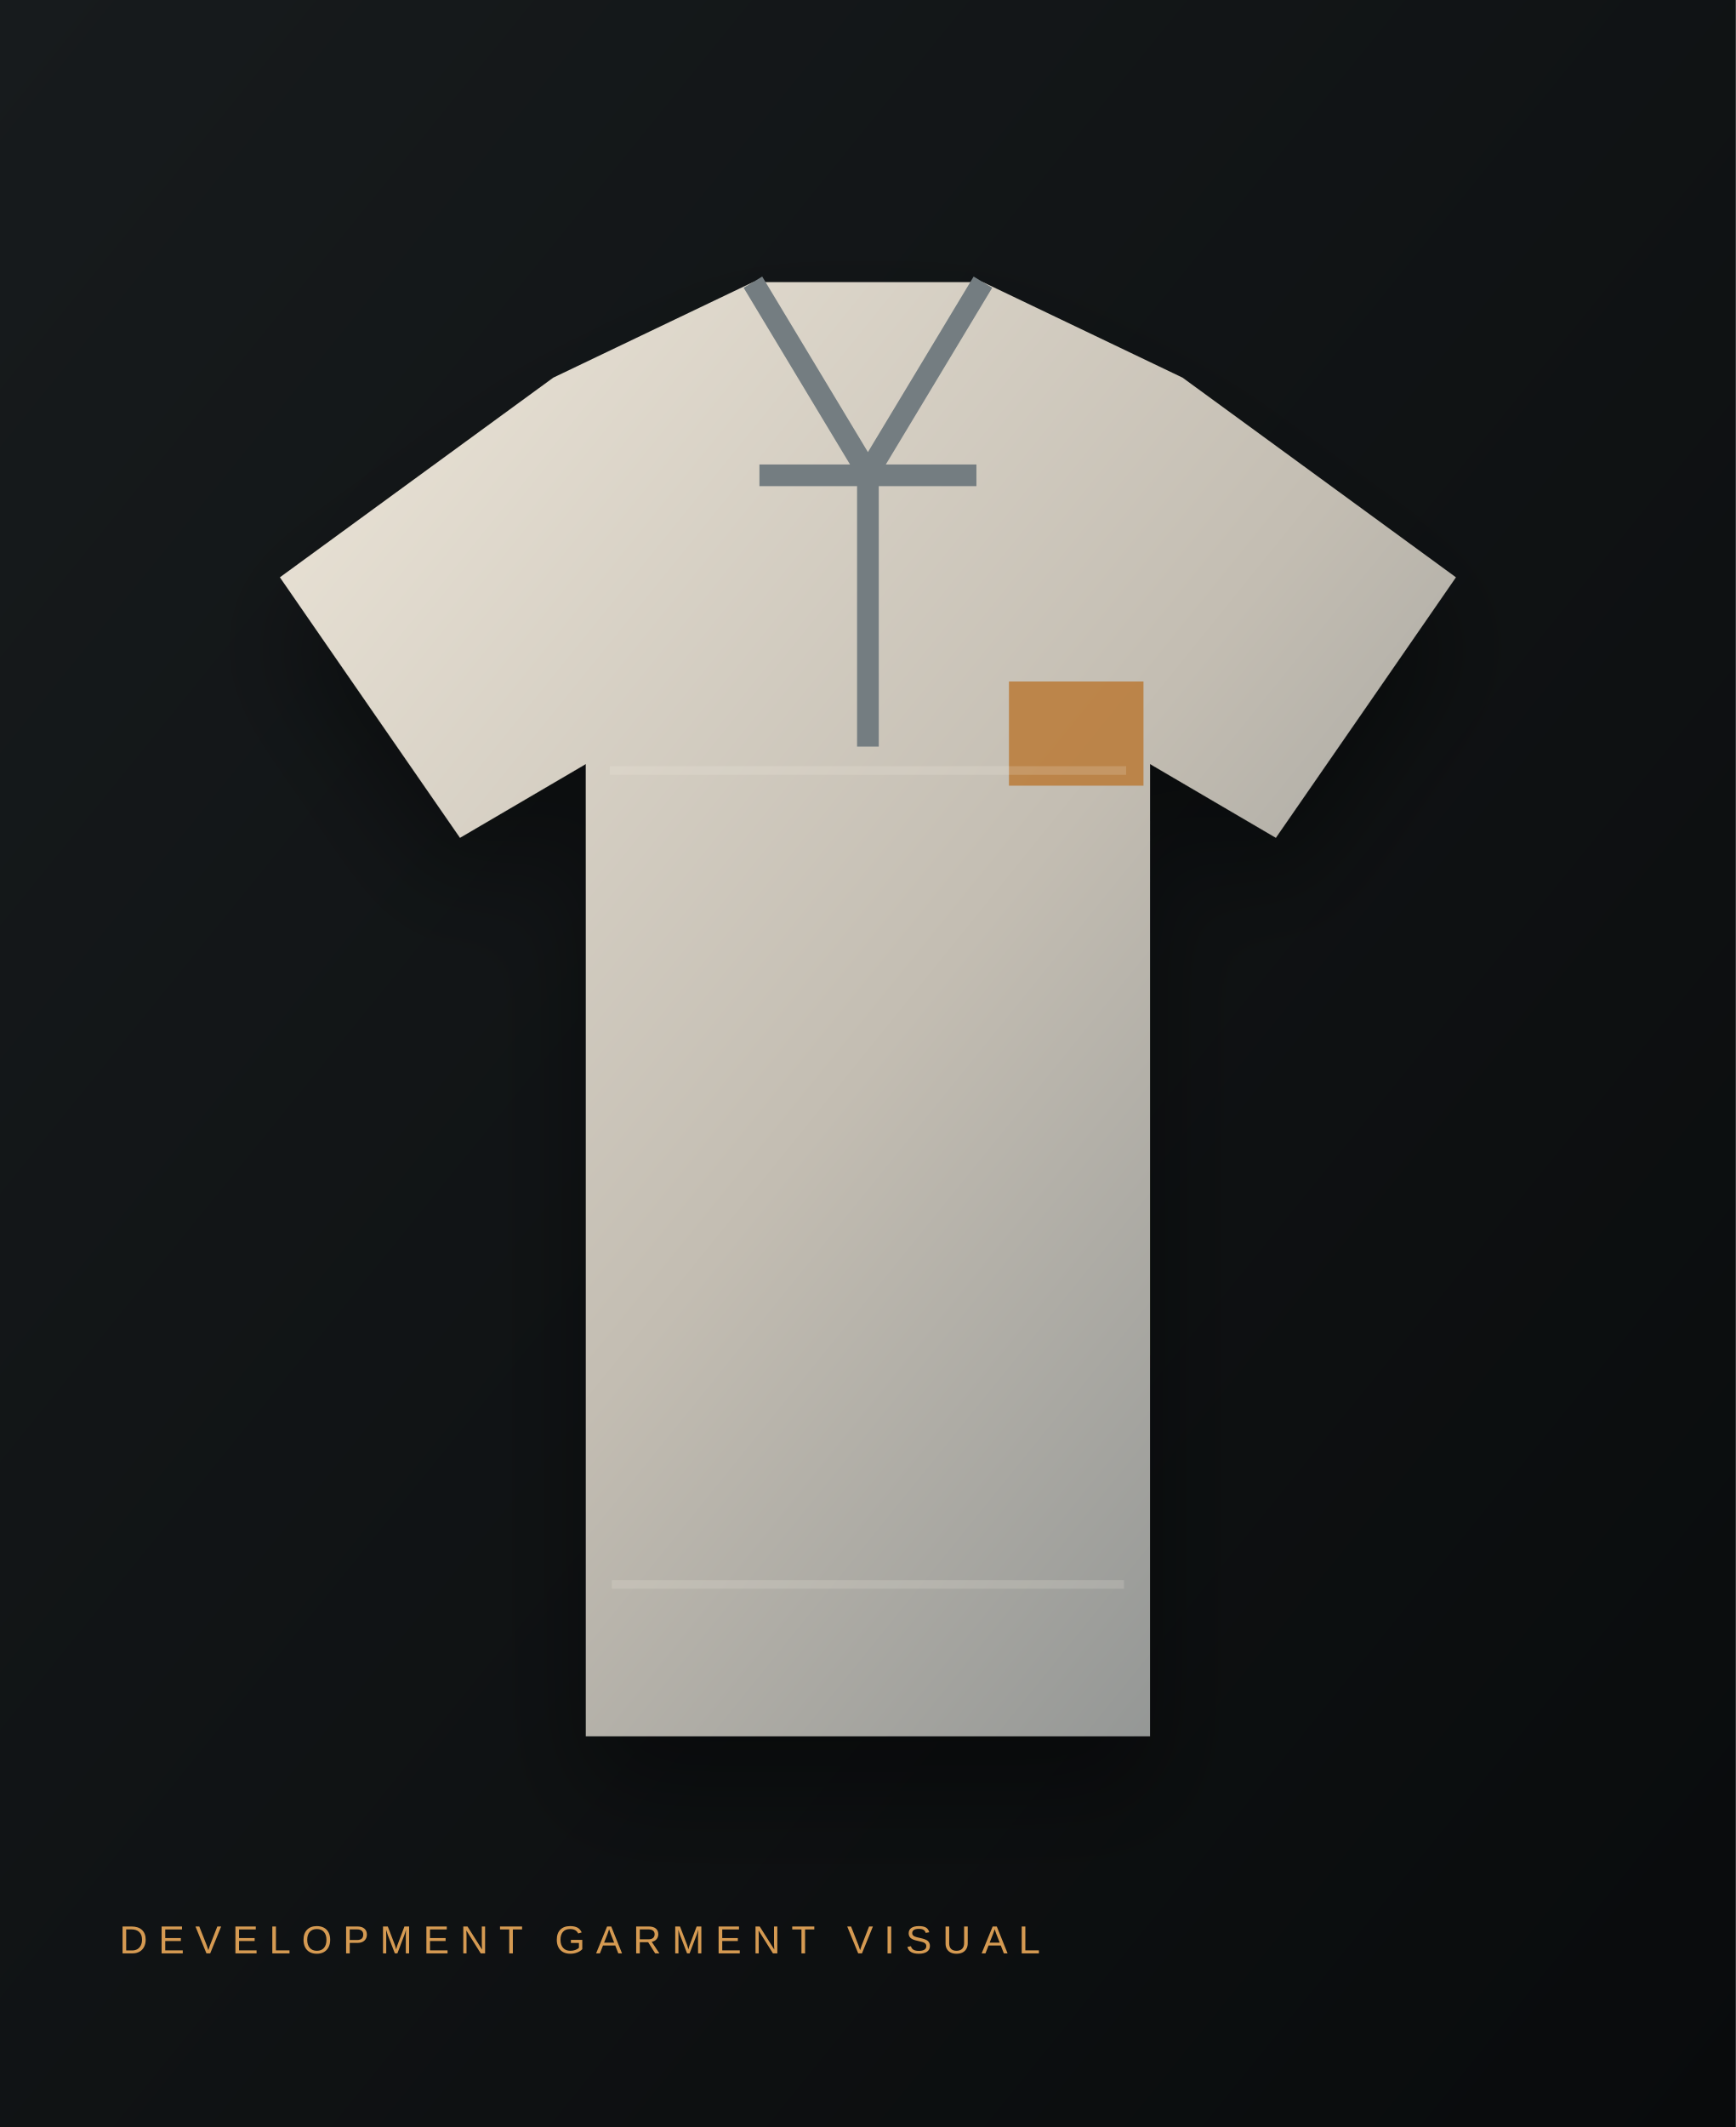
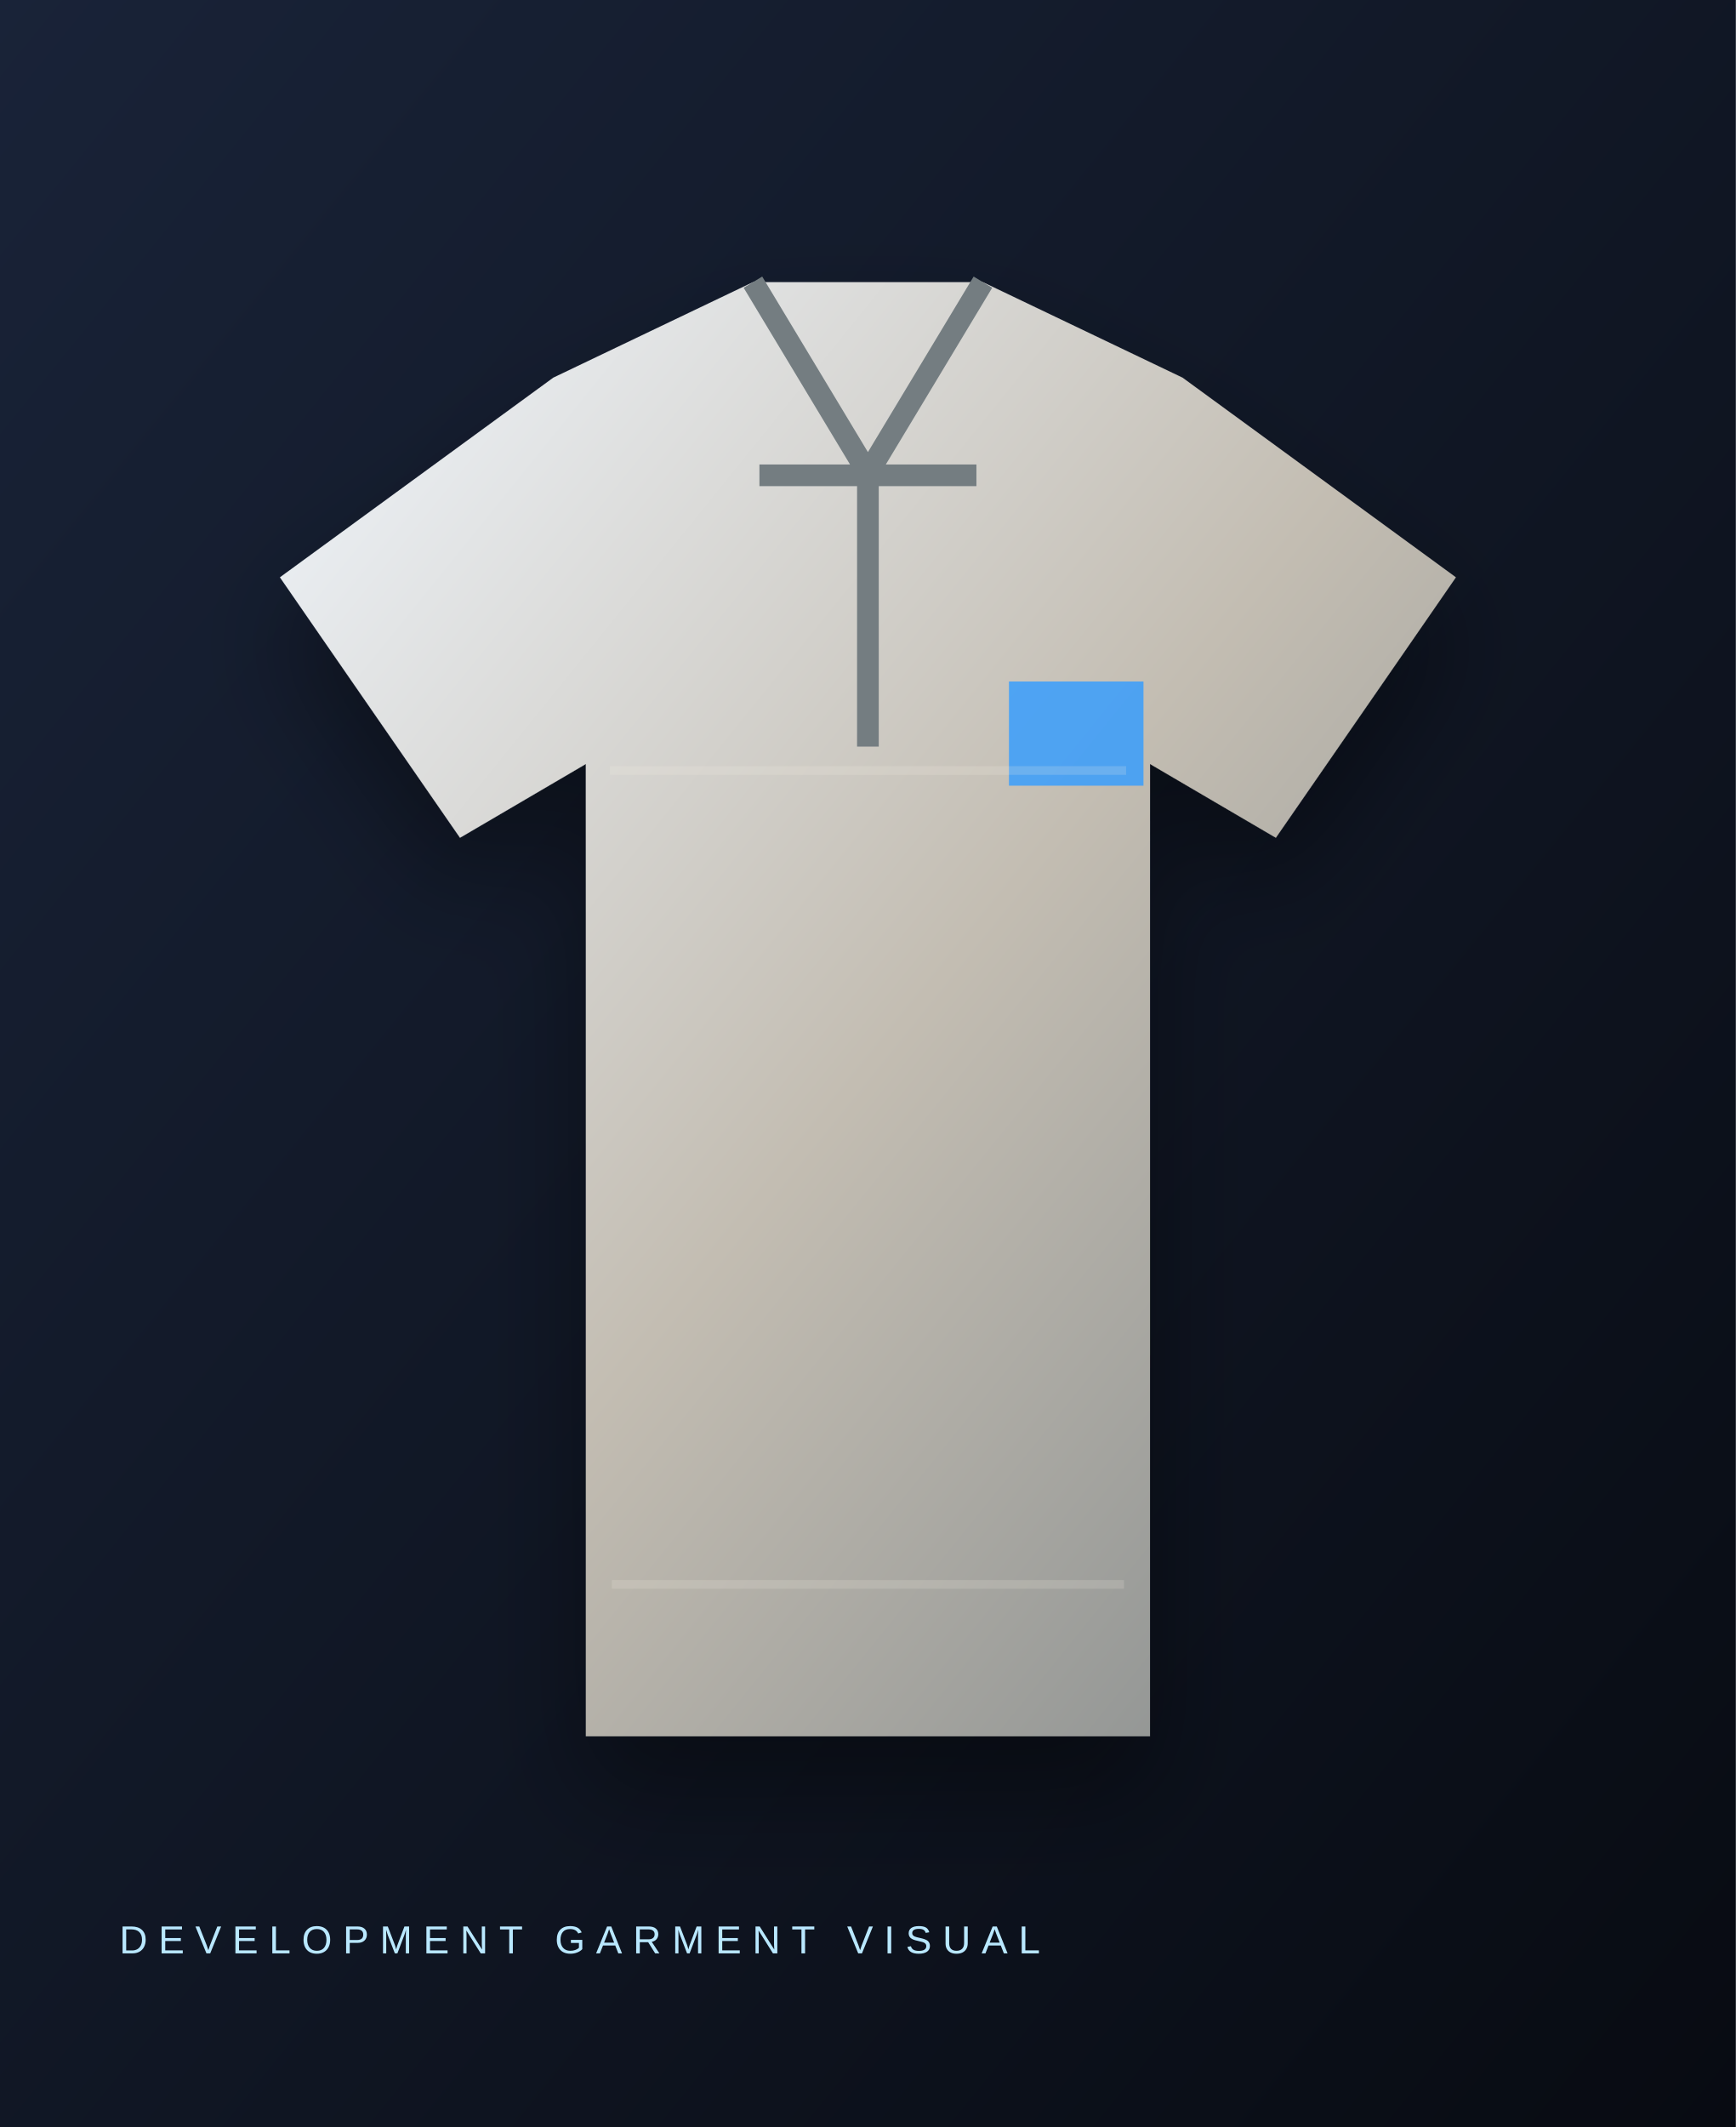
<svg xmlns="http://www.w3.org/2000/svg" viewBox="0 0 800 980" role="img" aria-labelledby="title desc">
  <defs>
    <linearGradient id="bg" x1="0" y1="0" x2="1" y2="1">
-       <stop stop-color="#171b1d" />
-       <stop offset="1" stop-color="#090b0c" />
+       <stop stop-color="#192338" />
+       <stop offset="1" stop-color="#080b12" />
    </linearGradient>
    <linearGradient id="cloth" x1="0" y1="0" x2="1" y2="1">
-       <stop stop-color="#eee7da" />
+       <stop stop-color="#f2f8ff" />
      <stop offset=".52" stop-color="#c3bdb2" />
      <stop offset="1" stop-color="#83898b" />
    </linearGradient>
    <filter id="shadow">
      <feDropShadow dx="0" dy="26" stdDeviation="24" flood-opacity=".38" />
    </filter>
  </defs>
  <rect width="800" height="980" fill="url(#bg)" />
  <path d="M255 174l92-44h106l92 44 126 92-83 120-58-34v448H270V352l-58 34-83-120 126-92z" fill="url(#cloth)" filter="url(#shadow)" />
  <path d="M347 130l53 88 53-88M400 218v126M350 219h100" fill="none" stroke="#747d81" stroke-width="10" />
-   <path d="M465 314h62v48h-62z" fill="#b97732" opacity=".82" />
+   <path d="M465 314h62v48h-62z" fill="#339cff" opacity=".82" />
  <path d="M281 355h238M282 730h236" stroke="#f4eee3" opacity=".18" stroke-width="4" />
-   <text x="55" y="900" fill="#d59a52" font-family="Arial,sans-serif" font-size="18" letter-spacing="5">DEVELOPMENT GARMENT VISUAL</text>
+   <text x="55" y="900" fill="#b9e8ff" font-family="Arial,sans-serif" font-size="18" letter-spacing="5">DEVELOPMENT GARMENT VISUAL</text>
</svg>
